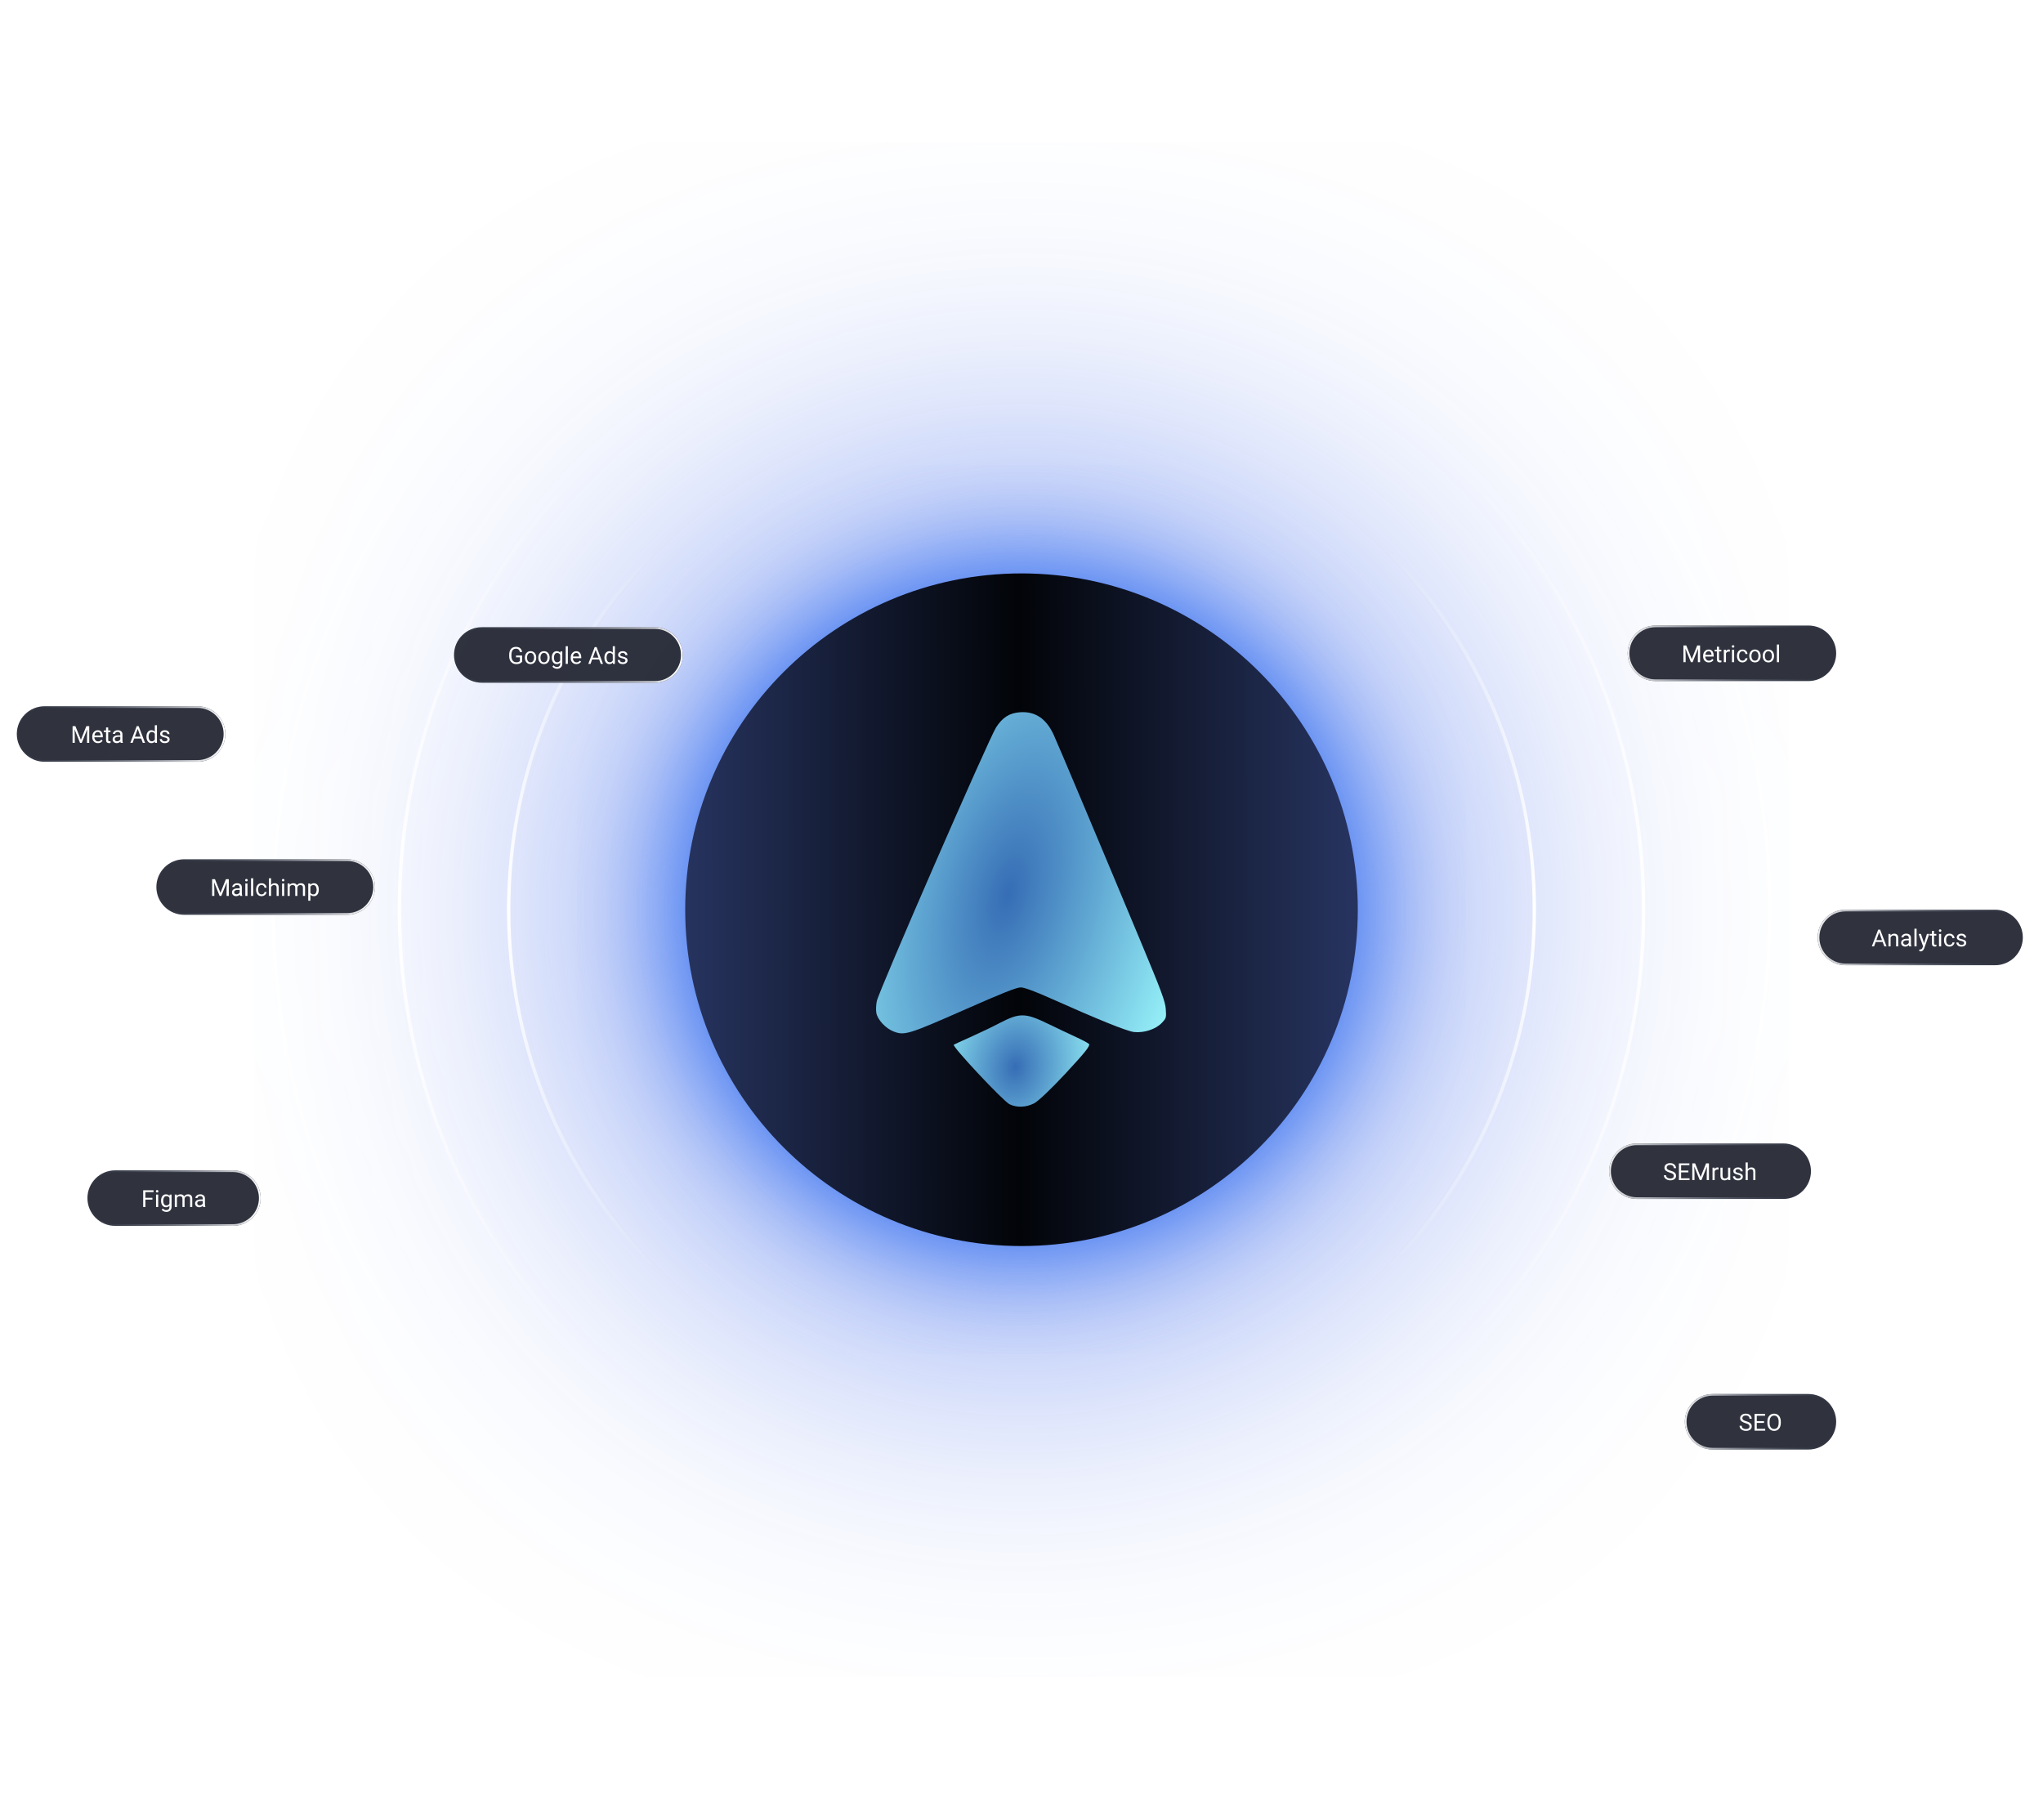
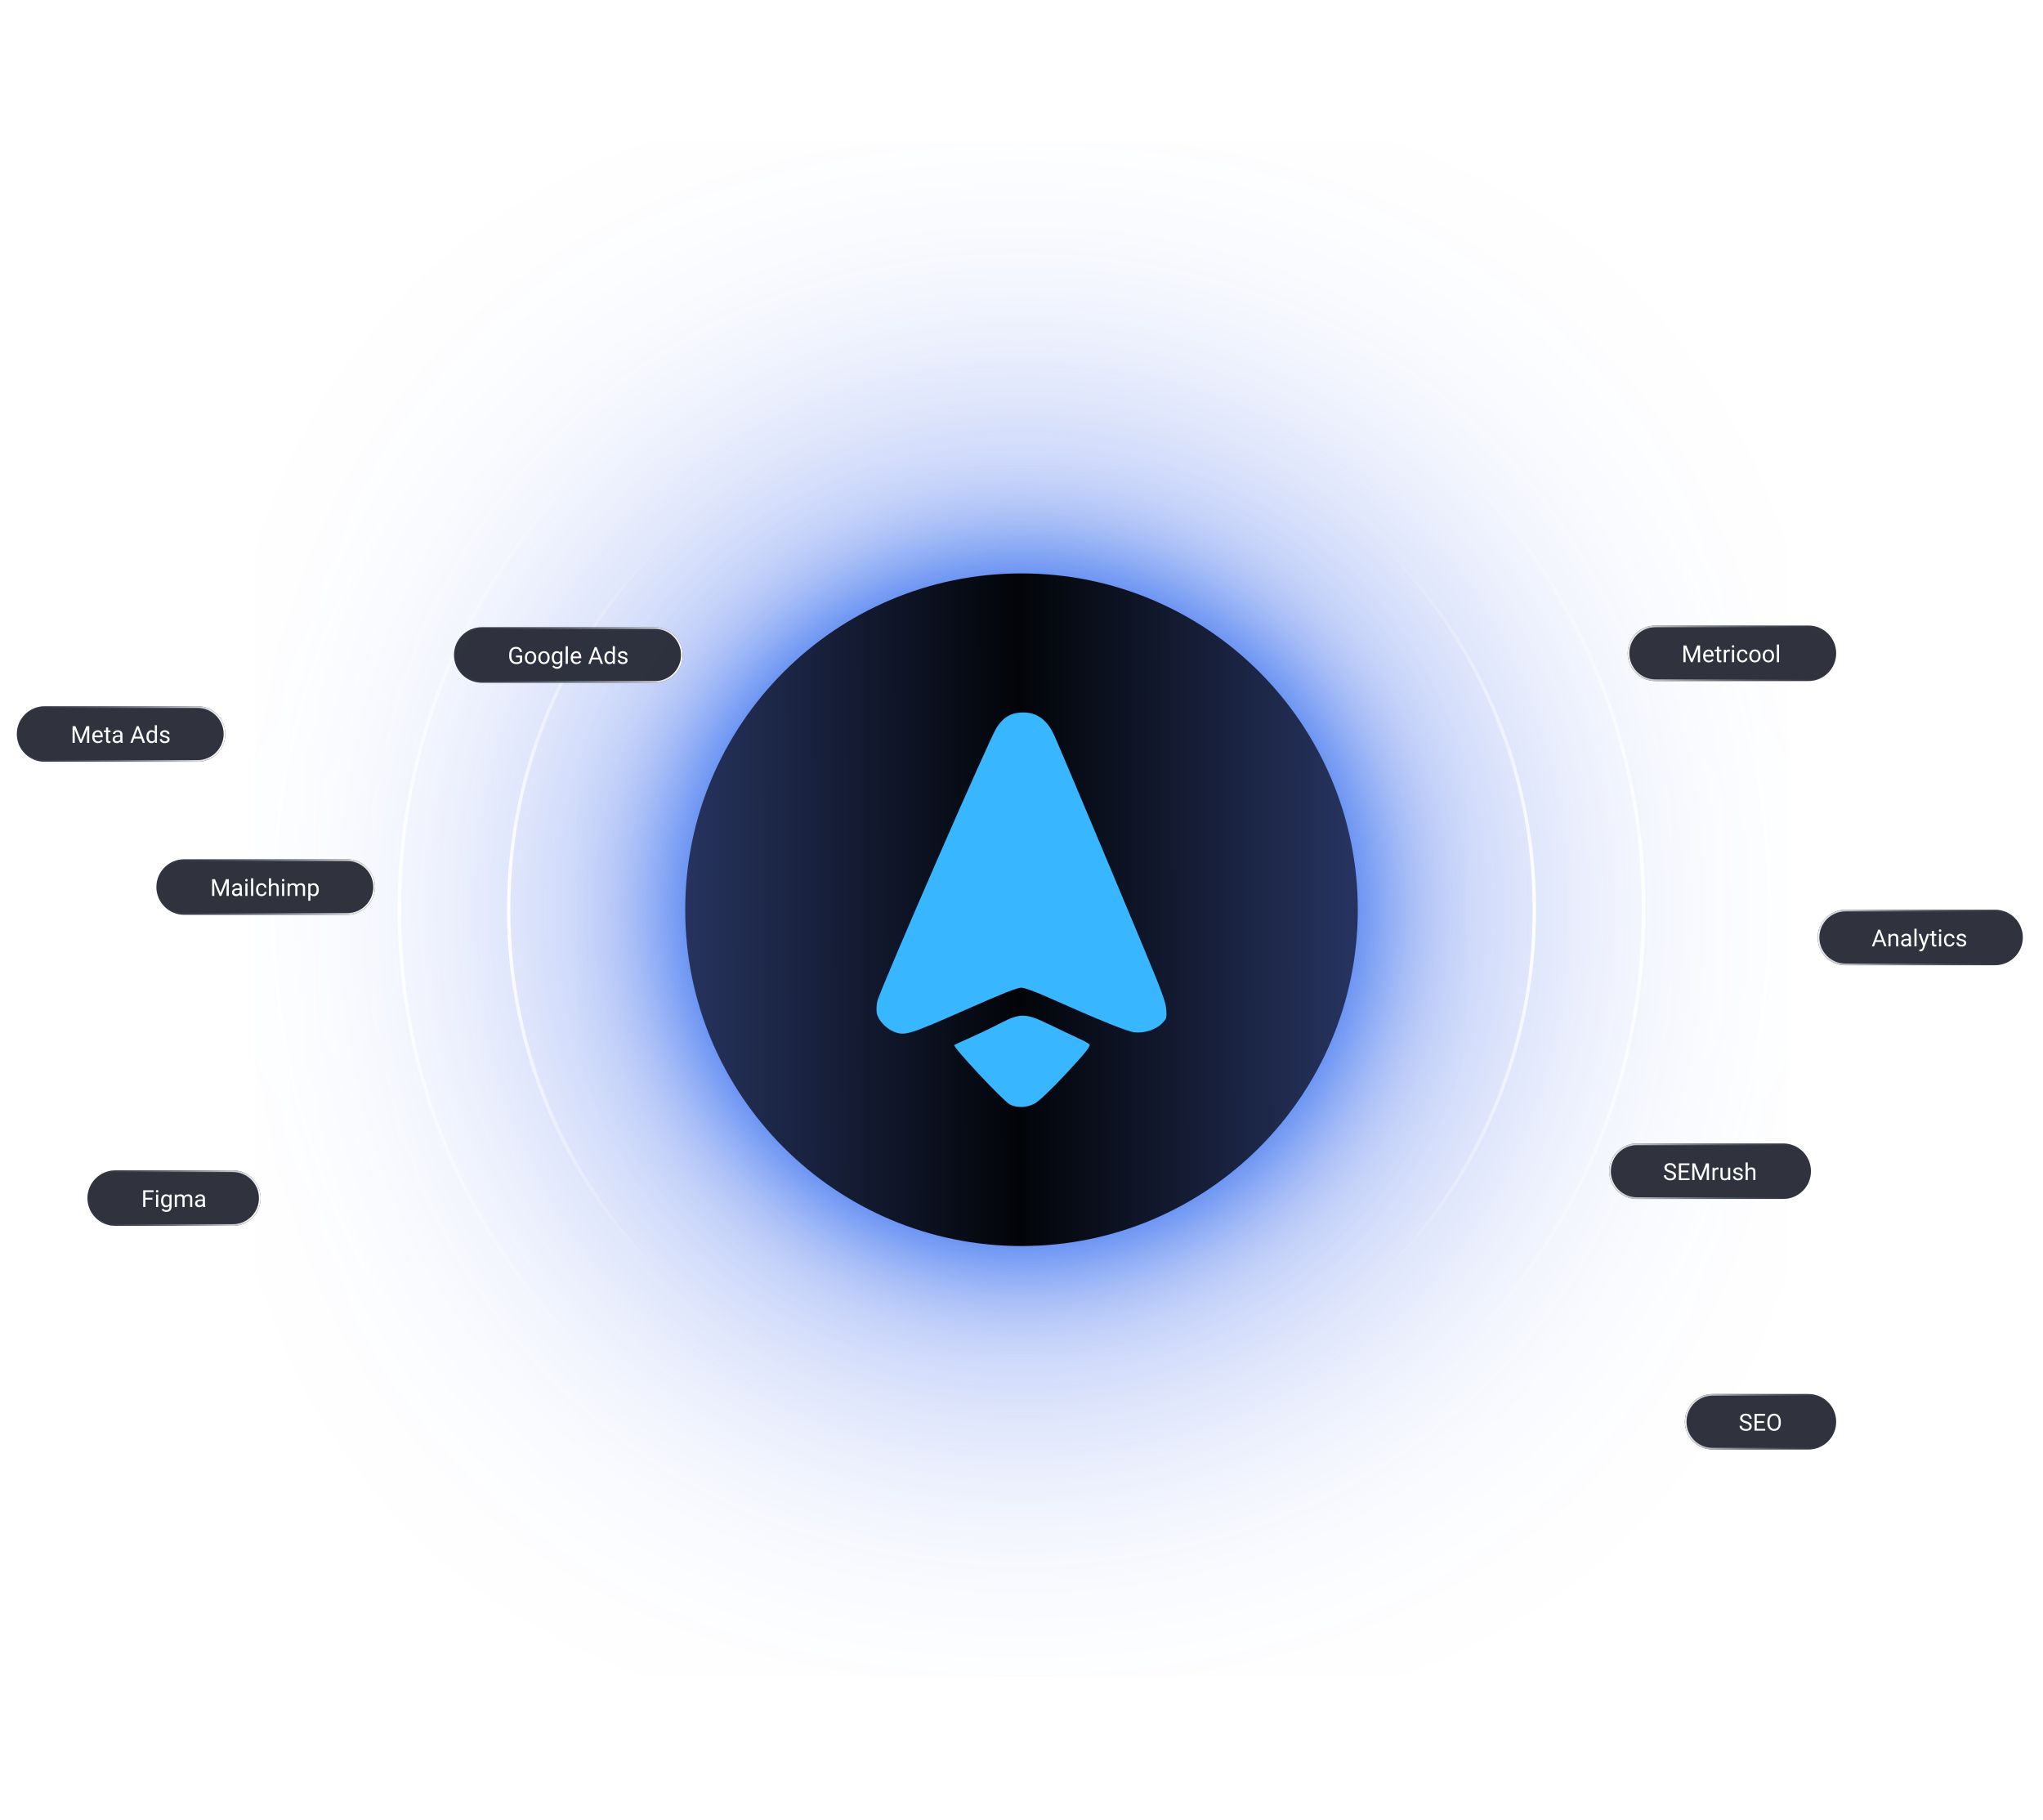
<svg xmlns="http://www.w3.org/2000/svg" width="1215" height="1082" id="screenshot-e46f5518-16f5-804c-8006-7df77c9be45c" viewBox="0 0 1215 1082" fill="none" version="1.1">
  <style>&lt;html&gt;
&lt;head&gt;&lt;title&gt;502 Bad Gateway&lt;/title&gt;&lt;/head&gt;
&lt;body&gt;
&lt;center&gt;&lt;h1&gt;502 Bad Gateway&lt;/h1&gt;&lt;/center&gt;
&lt;hr&gt;&lt;center&gt;nginx&lt;/center&gt;
&lt;/body&gt;
&lt;/html&gt;
&lt;!-- a padding to disable MSIE and Chrome friendly error page --&gt;
&lt;!-- a padding to disable MSIE and Chrome friendly error page --&gt;
&lt;!-- a padding to disable MSIE and Chrome friendly error page --&gt;
&lt;!-- a padding to disable MSIE and Chrome friendly error page --&gt;
&lt;!-- a padding to disable MSIE and Chrome friendly error page --&gt;
&lt;!-- a padding to disable MSIE and Chrome friendly error page --&gt;
</style>
  <g id="shape-e46f5518-16f5-804c-8006-7df77c9be45c">
    <defs>
      <clipPath id="frame-clip-e46f5518-16f5-804c-8006-7df77c9be45c-render-1" class="frame-clip frame-clip-def">
        <rect rx="0" ry="0" x="0" y="0" width="1215" height="1082" transform="matrix(1, 0, 0, 1, 0, 0)" />
      </clipPath>
    </defs>
    <g>
      <g>
        <g clip-path="url(#frame-clip-e46f5518-16f5-804c-8006-7df77c9be45c-render-1)" fill="none">
          <g class="fills" id="fills-e46f5518-16f5-804c-8006-7df77c9be45c">
            <rect rx="0" ry="0" x="0" y="0" width="1215" height="1082" transform="matrix(1, 0, 0, 1, 0, 0)" class="frame-background" />
          </g>
          <g class="frame-children">
            <g id="shape-e46f5518-16f5-804c-8006-7e168305461d">
              <g>
                <g>
                  <g fill="none">
                    <g class="fills" id="fills-e46f5518-16f5-804c-8006-7e168305461d">
                      <rect rx="0" ry="0" x="407.5" y="341" width="400" height="400" transform="matrix(1, 0, 0, 1, 0, 0)" class="frame-background" />
                    </g>
                    <g class="frame-children">
                      <g id="shape-e46f5518-16f5-804c-8006-7e1625b3cdc5">
                        <defs>
                          <filter id="filter-render-3" x="-0.16" y="-0.16" width="1.32" height="1.32" filterUnits="objectBoundingBox" color-interpolation-filters="sRGB">
                            <feFlood flood-opacity="0" result="BackgroundImageFix" />
                            <feBlend mode="normal" in="SourceGraphic" in2="BackgroundImageFix" result="shape" />
                            <feGaussianBlur stdDeviation="32" result="filter_e46f5518-16f5-804c-8006-7e165f9763ef" />
                          </filter>
                          <filter id="filter-blur-render-3" x="-0.16" y="-0.16" width="1.32" height="1.32" filterUnits="objectBoundingBox" color-interpolation-filters="sRGB">
                            <feFlood flood-opacity="0" result="BackgroundImageFix" />
                            <feBlend mode="normal" in="SourceGraphic" in2="BackgroundImageFix" result="shape" />
                            <feGaussianBlur stdDeviation="32" result="filter_e46f5518-16f5-804c-8006-7e165f9763ef" />
                          </filter>
                        </defs>
                        <g class="fills" id="fills-e46f5518-16f5-804c-8006-7e1625b3cdc5">
                          <rect width="400" height="400" x="407.5" transform="matrix(1, 0, 0, 1, 0, 0)" style="fill: rgb(59, 130, 246); fill-opacity: 1;" ry="200" rx="200" filter="url(#filter-render-3)" y="341" />
                        </g>
                      </g>
                      <g id="shape-e46f5518-16f5-804c-8006-7e163749b202">
                        <defs>
                          <filter id="filter-render-4" x="-0.64" y="-0.64" width="2.28" height="2.28" filterUnits="objectBoundingBox" color-interpolation-filters="sRGB">
                            <feFlood flood-opacity="0" result="BackgroundImageFix" />
                            <feBlend mode="normal" in="SourceGraphic" in2="BackgroundImageFix" result="shape" />
                            <feGaussianBlur stdDeviation="128" result="filter_e46f5518-16f5-804c-8006-7e1643395421" />
                          </filter>
                          <filter id="filter-blur-render-4" x="-0.64" y="-0.64" width="2.28" height="2.28" filterUnits="objectBoundingBox" color-interpolation-filters="sRGB">
                            <feFlood flood-opacity="0" result="BackgroundImageFix" />
                            <feBlend mode="normal" in="SourceGraphic" in2="BackgroundImageFix" result="shape" />
                            <feGaussianBlur stdDeviation="128" result="filter_e46f5518-16f5-804c-8006-7e1643395421" />
                          </filter>
                        </defs>
                        <g class="fills" id="fills-e46f5518-16f5-804c-8006-7e163749b202">
                          <rect width="400" height="400" x="407.5" transform="matrix(1, 0, 0, 1, 0, 0)" style="fill: rgb(20, 71, 230); fill-opacity: 1;" ry="200" rx="200" filter="url(#filter-render-4)" y="341" />
                        </g>
                      </g>
                    </g>
                  </g>
                </g>
              </g>
            </g>
            <g id="shape-e46f5518-16f5-804c-8006-7e05cd426ee1">
              <defs>
                <clipPath id="frame-clip-e46f5518-16f5-804c-8006-7e05cd426ee1-render-5" class="frame-clip frame-clip-def">
                  <rect rx="0" ry="0" x="66.5" y="-1.1368683772161603e-13" width="1082" height="1082" transform="matrix(1, 0, 0, 1, 0, 0)" />
                </clipPath>
              </defs>
              <g>
                <g>
                  <g clip-path="url(#frame-clip-e46f5518-16f5-804c-8006-7e05cd426ee1-render-5)" fill="none">
                    <g class="fills" id="fills-e46f5518-16f5-804c-8006-7e05cd426ee1">
                      <rect rx="0" ry="0" x="66.5" y="-1.1368683772161603e-13" width="1082" height="1082" transform="matrix(1, 0, 0, 1, 0, 0)" class="frame-background" />
                    </g>
                    <g class="frame-children">
                      <g id="shape-e46f5518-16f5-804c-8006-7e0935b5c62b">
                        <g class="fills" id="fills-e46f5518-16f5-804c-8006-7e0935b5c62b">
                          <rect rx="305" ry="305" x="302.5" y="236" transform="matrix(1, 0, 0, 1, 0, 0)" width="610" height="610" style="fill: rgb(255, 255, 255); fill-opacity: 0;" />
                        </g>
-                         <g id="strokes-00c39585-f2d2-8089-8006-7e17be06902c-e46f5518-16f5-804c-8006-7e0935b5c62b" class="strokes">
+                         <g id="strokes-87fcc895-41bc-807d-8006-8fbd8a438aa7-e46f5518-16f5-804c-8006-7e0935b5c62b" class="strokes">
                          <g class="stroke-shape">
                            <defs>
                              <linearGradient id="stroke-color-gradient-render-6-0" x1="0.5" y1="0" x2="0.5" y2="1" gradientTransform="">
                                <stop offset="0.15" stop-color="#ffffff" stop-opacity="0" />
                                <stop offset="0.5" stop-color="#ffffff" stop-opacity="1" />
                                <stop offset="0.85" stop-color="#ffffff" stop-opacity="0" />
                              </linearGradient>
                            </defs>
                            <rect rx="305" ry="305" x="302.5" y="236" transform="matrix(1, 0, 0, 1, 0, 0)" width="610" height="610" style="fill: none; stroke-width: 2; stroke: url(&quot;#stroke-color-gradient-render-6-0&quot;);" />
                          </g>
                        </g>
                      </g>
                      <g id="shape-e46f5518-16f5-804c-8006-7e0985fb8fd7">
                        <g class="fills" id="fills-e46f5518-16f5-804c-8006-7e0985fb8fd7">
                          <rect rx="370" ry="370" x="237.5" y="171" transform="matrix(1, 0, 0, 1, 0, 0)" width="740" height="740" style="fill: rgb(255, 255, 255); fill-opacity: 0;" />
                        </g>
-                         <g id="strokes-00c39585-f2d2-8089-8006-7e17be076536-e46f5518-16f5-804c-8006-7e0985fb8fd7" class="strokes">
+                         <g id="strokes-87fcc895-41bc-807d-8006-8fbd8a44a809-e46f5518-16f5-804c-8006-7e0985fb8fd7" class="strokes">
                          <g class="stroke-shape">
                            <defs>
                              <linearGradient id="stroke-color-gradient-render-7-0" x1="0.5" y1="0" x2="0.5" y2="1" gradientTransform="">
                                <stop offset="0.15" stop-color="#ffffff" stop-opacity="0" />
                                <stop offset="0.5" stop-color="#ffffff" stop-opacity="1" />
                                <stop offset="0.85" stop-color="#ffffff" stop-opacity="0" />
                              </linearGradient>
                            </defs>
                            <rect rx="370" ry="370" x="237.5" y="171" transform="matrix(1, 0, 0, 1, 0, 0)" width="740" height="740" style="fill: none; stroke-width: 2; stroke: url(&quot;#stroke-color-gradient-render-7-0&quot;);" />
                          </g>
                        </g>
                      </g>
                      <g id="shape-e46f5518-16f5-804c-8006-7e098d29a39e">
                        <g class="fills" id="fills-e46f5518-16f5-804c-8006-7e098d29a39e">
                          <rect rx="445" ry="445" x="162.5" y="96" transform="matrix(1, 0, 0, 1, 0, 0)" width="890" height="890" style="fill: rgb(255, 255, 255); fill-opacity: 0;" />
                        </g>
-                         <g id="strokes-00c39585-f2d2-8089-8006-7e17be07ff0a-e46f5518-16f5-804c-8006-7e098d29a39e" class="strokes">
+                         <g id="strokes-87fcc895-41bc-807d-8006-8fbd8a44cf48-e46f5518-16f5-804c-8006-7e098d29a39e" class="strokes">
                          <g class="stroke-shape">
                            <defs>
                              <linearGradient id="stroke-color-gradient-render-8-0" x1="0.5" y1="0" x2="0.5" y2="1" gradientTransform="">
                                <stop offset="0.15" stop-color="#ffffff" stop-opacity="0" />
                                <stop offset="0.5" stop-color="#ffffff" stop-opacity="1" />
                                <stop offset="0.85" stop-color="#ffffff" stop-opacity="0" />
                              </linearGradient>
                            </defs>
                            <rect rx="445" ry="445" x="162.5" y="96" transform="matrix(1, 0, 0, 1, 0, 0)" width="890" height="890" style="fill: none; stroke-width: 2; stroke: url(&quot;#stroke-color-gradient-render-8-0&quot;);" />
                          </g>
                        </g>
                      </g>
                      <g id="shape-e46f5518-16f5-804c-8006-7e05f7d9c0ba">
                        <g class="fills" id="fills-e46f5518-16f5-804c-8006-7e05f7d9c0ba">
                          <rect rx="535" ry="535" x="72.5" y="0" transform="matrix(1, 0, 0, 1, 0, 0)" width="1070" height="1070" style="fill: rgb(255, 255, 255); fill-opacity: 0;" />
                        </g>
-                         <g id="strokes-00c39585-f2d2-8089-8006-7e17be08153d-e46f5518-16f5-804c-8006-7e05f7d9c0ba" class="strokes">
+                         <g id="strokes-87fcc895-41bc-807d-8006-8fbd8a452597-e46f5518-16f5-804c-8006-7e05f7d9c0ba" class="strokes">
                          <g class="stroke-shape">
                            <defs>
                              <linearGradient id="stroke-color-gradient-render-9-0" x1="0.5" y1="0" x2="0.5" y2="1" gradientTransform="">
                                <stop offset="0.15" stop-color="#ffffff" stop-opacity="0" />
                                <stop offset="0.5" stop-color="#ffffff" stop-opacity="1" />
                                <stop offset="0.85" stop-color="#ffffff" stop-opacity="0" />
                              </linearGradient>
                            </defs>
                            <rect rx="535" ry="535" x="72.5" y="0" transform="matrix(1, 0, 0, 1, 0, 0)" width="1070" height="1070" style="fill: none; stroke-width: 2; stroke: url(&quot;#stroke-color-gradient-render-9-0&quot;);" />
                          </g>
                        </g>
                      </g>
                    </g>
                  </g>
                </g>
              </g>
            </g>
            <g id="shape-e46f5518-16f5-804c-8006-7e0a53883d71">
              <defs>
                <clipPath id="frame-clip-e46f5518-16f5-804c-8006-7e0a53883d71-render-10" class="frame-clip frame-clip-def">
                  <rect rx="0" ry="0" x="0" y="0" width="1215" height="1082" transform="matrix(1, 0, 0, 1, 0, 0)" />
                </clipPath>
              </defs>
              <g>
                <g>
                  <g clip-path="url(#frame-clip-e46f5518-16f5-804c-8006-7e0a53883d71-render-10)" fill="none">
                    <g class="fills" id="fills-e46f5518-16f5-804c-8006-7e0a53883d71">
                      <rect rx="0" ry="0" x="0" y="0" width="1215" height="1082" transform="matrix(1, 0, 0, 1, 0, 0)" class="frame-background" />
                    </g>
                    <g class="frame-children">
                      <g id="shape-e46f5518-16f5-804c-8006-7e0bc104f251">
                        <defs>
                          <clipPath id="frame-clip-e46f5518-16f5-804c-8006-7e0bc104f251-render-11" class="frame-clip frame-clip-def">
                            <rect rx="16.5" ry="16.5" x="1002" y="829" width="90" height="33" transform="matrix(1, 0, 0, 1, 0, 0)" />
                          </clipPath>
                        </defs>
                        <g>
                          <g>
                            <g clip-path="url(#frame-clip-e46f5518-16f5-804c-8006-7e0bc104f251-render-11)" fill="none">
                              <g class="fills" id="fills-e46f5518-16f5-804c-8006-7e0bc104f251">
                                <rect width="90" height="33" class="frame-background" x="1002" transform="matrix(1, 0, 0, 1, 0, 0)" style="fill: rgb(38, 41, 53); fill-opacity: 0.95;" ry="16.5" rx="16.5" y="829" />
                              </g>
                              <g class="frame-children">
                                <g id="shape-e46f5518-16f5-804c-8006-7e0bc104f252">
                                  <g transform="matrix(1, 0, 0, 1, 0, 0)" class="text-container" x="1034" y="837" width="26" height="17" rx="0" ry="0">
                                    <defs>
                                      <pattern patternUnits="userSpaceOnUse" x="1034" y="837" width="25.9" height="17.6" id="fill-0-render-12-0">
                                        <g>
                                          <rect width="25.9" height="17.6" style="fill: rgb(255, 255, 255); fill-opacity: 1;" />
                                        </g>
                                      </pattern>
                                    </defs>
                                    <g class="fills" id="fills-e46f5518-16f5-804c-8006-7e0bc104f252">
                                      <text x="1034" y="854.2" dominant-baseline="ideographic" textLength="25.9" lengthAdjust="spacingAndGlyphs" style="text-transform: none; font-family: Roboto; letter-spacing: normal; font-style: normal; font-weight: 400; white-space: pre; font-size: 14px; text-decoration: rgb(255, 255, 255); direction: ltr; fill: rgb(255, 255, 255); fill-opacity: 1;">SEO</text>
                                    </g>
                                  </g>
                                </g>
                              </g>
                            </g>
                          </g>
-                           <g id="strokes-00c39585-f2d2-8089-8006-7e17be0aaa1f-e46f5518-16f5-804c-8006-7e0bc104f251" class="strokes">
+                           <g id="strokes-87fcc895-41bc-807d-8006-8fbd8a47c09c-e46f5518-16f5-804c-8006-7e0bc104f251" class="strokes">
                            <g class="inner-stroke-shape" transform="matrix(1, 0, 0, 1, 0, 0)">
                              <defs>
                                <linearGradient id="stroke-color-gradient-render-11-0" x1="0.992" y1="0.515" x2="-0.071" y2="0.486" gradientTransform="">
                                  <stop offset="0" stop-color="#35415a" stop-opacity="0" />
                                  <stop offset="0.97" stop-color="#ffffff" stop-opacity="1" />
                                </linearGradient>
                                <clipPath id="inner-stroke-render-11-e46f5518-16f5-804c-8006-7e0bc104f251-0">
                                  <use href="#stroke-shape-render-11-e46f5518-16f5-804c-8006-7e0bc104f251-0" />
                                </clipPath>
                                <rect width="90" height="33" class="frame-background" x="1002" id="stroke-shape-render-11-e46f5518-16f5-804c-8006-7e0bc104f251-0" style="fill: none; stroke-width: 2; stroke: url(&quot;#stroke-color-gradient-render-11-0&quot;);" ry="16.5" rx="16.5" y="829" />
                              </defs>
                              <use href="#stroke-shape-render-11-e46f5518-16f5-804c-8006-7e0bc104f251-0" clip-path="url('#inner-stroke-render-11-e46f5518-16f5-804c-8006-7e0bc104f251-0')" />
                            </g>
                          </g>
                        </g>
                      </g>
                      <g id="shape-e46f5518-16f5-804c-8006-7e0b1b758206">
                        <defs>
                          <clipPath id="frame-clip-e46f5518-16f5-804c-8006-7e0b1b758206-render-13" class="frame-clip frame-clip-def">
                            <rect rx="16.5" ry="16.5" x="957" y="680" width="120" height="33" transform="matrix(1, 0, 0, 1, 0, 0)" />
                          </clipPath>
                        </defs>
                        <g>
                          <g>
                            <g clip-path="url(#frame-clip-e46f5518-16f5-804c-8006-7e0b1b758206-render-13)" fill="none">
                              <g class="fills" id="fills-e46f5518-16f5-804c-8006-7e0b1b758206">
                                <rect width="120" height="33" class="frame-background" x="957" transform="matrix(1, 0, 0, 1, 0, 0)" style="fill: rgb(38, 41, 53); fill-opacity: 0.95;" ry="16.5" rx="16.5" y="680" />
                              </g>
                              <g class="frame-children">
                                <g id="shape-e46f5518-16f5-804c-8006-7e0b1b758207">
                                  <g transform="matrix(1, 0, 0, 1, 0, 0)" class="text-container" x="989" y="688" width="56" height="17" rx="0" ry="0">
                                    <defs>
                                      <pattern patternUnits="userSpaceOnUse" x="989" y="688" width="55.9" height="17.6" id="fill-0-render-14-0">
                                        <g>
                                          <rect width="55.9" height="17.6" style="fill: rgb(255, 255, 255); fill-opacity: 1;" />
                                        </g>
                                      </pattern>
                                    </defs>
                                    <g class="fills" id="fills-e46f5518-16f5-804c-8006-7e0b1b758207">
                                      <text x="989" y="705.2" dominant-baseline="ideographic" textLength="55.9" lengthAdjust="spacingAndGlyphs" style="text-transform: none; font-family: Roboto; letter-spacing: normal; font-style: normal; font-weight: 400; white-space: pre; font-size: 14px; text-decoration: rgb(255, 255, 255); direction: ltr; fill: rgb(255, 255, 255); fill-opacity: 1;">SEMrush</text>
                                    </g>
                                  </g>
                                </g>
                              </g>
                            </g>
                          </g>
-                           <g id="strokes-00c39585-f2d2-8089-8006-7e17be0b8de4-e46f5518-16f5-804c-8006-7e0b1b758206" class="strokes">
+                           <g id="strokes-87fcc895-41bc-807d-8006-8fbd8a48b62b-e46f5518-16f5-804c-8006-7e0b1b758206" class="strokes">
                            <g class="inner-stroke-shape" transform="matrix(1, 0, 0, 1, 0, 0)">
                              <defs>
                                <linearGradient id="stroke-color-gradient-render-13-0" x1="0.992" y1="0.515" x2="-0.071" y2="0.486" gradientTransform="">
                                  <stop offset="0" stop-color="#35415a" stop-opacity="0" />
                                  <stop offset="0.97" stop-color="#ffffff" stop-opacity="1" />
                                </linearGradient>
                                <clipPath id="inner-stroke-render-13-e46f5518-16f5-804c-8006-7e0b1b758206-0">
                                  <use href="#stroke-shape-render-13-e46f5518-16f5-804c-8006-7e0b1b758206-0" />
                                </clipPath>
                                <rect width="120" height="33" class="frame-background" x="957" id="stroke-shape-render-13-e46f5518-16f5-804c-8006-7e0b1b758206-0" style="fill: none; stroke-width: 2; stroke: url(&quot;#stroke-color-gradient-render-13-0&quot;);" ry="16.5" rx="16.5" y="680" />
                              </defs>
                              <use href="#stroke-shape-render-13-e46f5518-16f5-804c-8006-7e0b1b758206-0" clip-path="url('#inner-stroke-render-13-e46f5518-16f5-804c-8006-7e0b1b758206-0')" />
                            </g>
                          </g>
                        </g>
                      </g>
                      <g id="shape-e46f5518-16f5-804c-8006-7e0ba9f5bbaf">
                        <defs>
                          <clipPath id="frame-clip-e46f5518-16f5-804c-8006-7e0ba9f5bbaf-render-15" class="frame-clip frame-clip-def">
                            <rect rx="16.5" ry="16.5" x="1081" y="541" width="122" height="33" transform="matrix(1, 0, 0, 1, 0, 0)" />
                          </clipPath>
                        </defs>
                        <g>
                          <g>
                            <g clip-path="url(#frame-clip-e46f5518-16f5-804c-8006-7e0ba9f5bbaf-render-15)" fill="none">
                              <g class="fills" id="fills-e46f5518-16f5-804c-8006-7e0ba9f5bbaf">
                                <rect width="122" height="33" class="frame-background" x="1081" transform="matrix(1, 0, 0, 1, 0, 0)" style="fill: rgb(38, 41, 53); fill-opacity: 0.95;" ry="16.5" rx="16.5" y="541" />
                              </g>
                              <g class="frame-children">
                                <g id="shape-e46f5518-16f5-804c-8006-7e0ba9f5bbb0">
                                  <g transform="matrix(1, 0, 0, 1, 0, 0)" class="text-container" x="1113" y="549" width="58" height="17" rx="0" ry="0">
                                    <defs>
                                      <pattern patternUnits="userSpaceOnUse" x="1113" y="549" width="57.05" height="17.6" id="fill-0-render-16-0">
                                        <g>
                                          <rect width="57.05" height="17.6" style="fill: rgb(255, 255, 255); fill-opacity: 1;" />
                                        </g>
                                      </pattern>
                                    </defs>
                                    <g class="fills" id="fills-e46f5518-16f5-804c-8006-7e0ba9f5bbb0">
                                      <text x="1113" y="566.2" dominant-baseline="ideographic" textLength="57.05" lengthAdjust="spacingAndGlyphs" style="text-transform: none; font-family: Roboto; letter-spacing: normal; font-style: normal; font-weight: 400; white-space: pre; font-size: 14px; text-decoration: rgb(255, 255, 255); direction: ltr; fill: rgb(255, 255, 255); fill-opacity: 1;">Analytics</text>
                                    </g>
                                  </g>
                                </g>
                              </g>
                            </g>
                          </g>
-                           <g id="strokes-00c39585-f2d2-8089-8006-7e17be0c7c1e-e46f5518-16f5-804c-8006-7e0ba9f5bbaf" class="strokes">
+                           <g id="strokes-87fcc895-41bc-807d-8006-8fbd8a499b30-e46f5518-16f5-804c-8006-7e0ba9f5bbaf" class="strokes">
                            <g class="inner-stroke-shape" transform="matrix(1, 0, 0, 1, 0, 0)">
                              <defs>
                                <linearGradient id="stroke-color-gradient-render-15-0" x1="0.992" y1="0.515" x2="-0.071" y2="0.486" gradientTransform="">
                                  <stop offset="0" stop-color="#35415a" stop-opacity="0" />
                                  <stop offset="0.97" stop-color="#ffffff" stop-opacity="1" />
                                </linearGradient>
                                <clipPath id="inner-stroke-render-15-e46f5518-16f5-804c-8006-7e0ba9f5bbaf-0">
                                  <use href="#stroke-shape-render-15-e46f5518-16f5-804c-8006-7e0ba9f5bbaf-0" />
                                </clipPath>
                                <rect width="122" height="33" class="frame-background" x="1081" id="stroke-shape-render-15-e46f5518-16f5-804c-8006-7e0ba9f5bbaf-0" style="fill: none; stroke-width: 2; stroke: url(&quot;#stroke-color-gradient-render-15-0&quot;);" ry="16.5" rx="16.5" y="541" />
                              </defs>
                              <use href="#stroke-shape-render-15-e46f5518-16f5-804c-8006-7e0ba9f5bbaf-0" clip-path="url('#inner-stroke-render-15-e46f5518-16f5-804c-8006-7e0ba9f5bbaf-0')" />
                            </g>
                          </g>
                        </g>
                      </g>
                      <g id="shape-e46f5518-16f5-804c-8006-7e0b97896251">
                        <defs>
                          <clipPath id="frame-clip-e46f5518-16f5-804c-8006-7e0b97896251-render-17" class="frame-clip frame-clip-def">
                            <rect rx="16.5" ry="16.5" x="968" y="372" width="124" height="33" transform="matrix(1, 0, 0, 1, 0, 0)" />
                          </clipPath>
                        </defs>
                        <g>
                          <g>
                            <g clip-path="url(#frame-clip-e46f5518-16f5-804c-8006-7e0b97896251-render-17)" fill="none">
                              <g class="fills" id="fills-e46f5518-16f5-804c-8006-7e0b97896251">
                                <rect width="124" height="33" class="frame-background" x="968" transform="matrix(1, 0, 0, 1, 0, 0)" style="fill: rgb(38, 41, 53); fill-opacity: 0.95;" ry="16.5" rx="16.5" y="372" />
                              </g>
                              <g class="frame-children">
                                <g id="shape-e46f5518-16f5-804c-8006-7e0b97896252">
                                  <g transform="matrix(1, 0, 0, 1, 0, 0)" class="text-container" x="1000" y="380" width="60" height="17" rx="0" ry="0">
                                    <defs>
                                      <pattern patternUnits="userSpaceOnUse" x="1000" y="380" width="59.067" height="17.6" id="fill-0-render-18-0">
                                        <g>
                                          <rect width="59.067" height="17.6" style="fill: rgb(255, 255, 255); fill-opacity: 1;" />
                                        </g>
                                      </pattern>
                                    </defs>
                                    <g class="fills" id="fills-e46f5518-16f5-804c-8006-7e0b97896252">
                                      <text x="1000" y="397.2" dominant-baseline="ideographic" textLength="59.067" lengthAdjust="spacingAndGlyphs" style="text-transform: none; font-family: Roboto; letter-spacing: normal; font-style: normal; font-weight: 400; white-space: pre; font-size: 14px; text-decoration: rgb(255, 255, 255); direction: ltr; fill: rgb(255, 255, 255); fill-opacity: 1;">Metricool</text>
                                    </g>
                                  </g>
                                </g>
                              </g>
                            </g>
                          </g>
-                           <g id="strokes-00c39585-f2d2-8089-8006-7e17be0d244a-e46f5518-16f5-804c-8006-7e0b97896251" class="strokes">
+                           <g id="strokes-87fcc895-41bc-807d-8006-8fbd8a4a4ea4-e46f5518-16f5-804c-8006-7e0b97896251" class="strokes">
                            <g class="inner-stroke-shape" transform="matrix(1, 0, 0, 1, 0, 0)">
                              <defs>
                                <linearGradient id="stroke-color-gradient-render-17-0" x1="0.992" y1="0.515" x2="-0.071" y2="0.486" gradientTransform="">
                                  <stop offset="0" stop-color="#35415a" stop-opacity="0" />
                                  <stop offset="0.97" stop-color="#ffffff" stop-opacity="1" />
                                </linearGradient>
                                <clipPath id="inner-stroke-render-17-e46f5518-16f5-804c-8006-7e0b97896251-0">
                                  <use href="#stroke-shape-render-17-e46f5518-16f5-804c-8006-7e0b97896251-0" />
                                </clipPath>
                                <rect width="124" height="33" class="frame-background" x="968" id="stroke-shape-render-17-e46f5518-16f5-804c-8006-7e0b97896251-0" style="fill: none; stroke-width: 2; stroke: url(&quot;#stroke-color-gradient-render-17-0&quot;);" ry="16.5" rx="16.5" y="372" />
                              </defs>
                              <use href="#stroke-shape-render-17-e46f5518-16f5-804c-8006-7e0b97896251-0" clip-path="url('#inner-stroke-render-17-e46f5518-16f5-804c-8006-7e0b97896251-0')" />
                            </g>
                          </g>
                        </g>
                      </g>
                      <g id="shape-e46f5518-16f5-804c-8006-7e11760c0f6b">
                        <defs>
                          <clipPath id="frame-clip-e46f5518-16f5-804c-8006-7e11760c0f6b-render-19" class="frame-clip frame-clip-def">
                            <rect rx="16.5" ry="16.5" x="10" y="420" width="124" height="33" transform="matrix(1, 0, 0, 1, 0, 0)" />
                          </clipPath>
                        </defs>
                        <g>
                          <g>
                            <g clip-path="url(#frame-clip-e46f5518-16f5-804c-8006-7e11760c0f6b-render-19)" fill="none">
                              <g class="fills" id="fills-e46f5518-16f5-804c-8006-7e11760c0f6b">
                                <rect width="124" height="33" class="frame-background" x="10" transform="matrix(1, 0, 0, 1, 0, 0)" style="fill: rgb(38, 41, 53); fill-opacity: 0.95;" ry="16.5" rx="16.5" y="420" />
                              </g>
                              <g class="frame-children">
                                <g id="shape-e46f5518-16f5-804c-8006-7e11760c0f6c">
                                  <g transform="matrix(1, 0, 0, 1, 0, 0)" class="text-container" x="42" y="428" width="60" height="17" rx="0" ry="0">
                                    <defs>
                                      <pattern patternUnits="userSpaceOnUse" x="42" y="428" width="59.567" height="17.6" id="fill-0-render-20-0">
                                        <g>
                                          <rect width="59.567" height="17.6" style="fill: rgb(255, 255, 255); fill-opacity: 1;" />
                                        </g>
                                      </pattern>
                                    </defs>
                                    <g class="fills" id="fills-e46f5518-16f5-804c-8006-7e11760c0f6c">
                                      <text x="42" y="445.2" dominant-baseline="ideographic" textLength="59.567" lengthAdjust="spacingAndGlyphs" style="text-transform: none; font-family: Roboto; letter-spacing: normal; font-style: normal; font-weight: 400; white-space: pre; font-size: 14px; text-decoration: rgb(255, 255, 255); direction: ltr; fill: rgb(255, 255, 255); fill-opacity: 1;">Meta Ads</text>
                                    </g>
                                  </g>
                                </g>
                              </g>
                            </g>
                          </g>
-                           <g id="strokes-00c39585-f2d2-8089-8006-7e17be0dce04-e46f5518-16f5-804c-8006-7e11760c0f6b" class="strokes">
+                           <g id="strokes-87fcc895-41bc-807d-8006-8fbd8a4b3a4d-e46f5518-16f5-804c-8006-7e11760c0f6b" class="strokes">
                            <g class="inner-stroke-shape" transform="matrix(1, 0, 0, 1, 0, 0)">
                              <defs>
                                <linearGradient id="stroke-color-gradient-render-19-0" x1="0.992" y1="0.515" x2="-0.071" y2="0.486" gradientTransform="">
                                  <stop offset="0" stop-color="#ffffff" stop-opacity="1" />
                                  <stop offset="0.97" stop-color="#35415a" stop-opacity="0" />
                                </linearGradient>
                                <clipPath id="inner-stroke-render-19-e46f5518-16f5-804c-8006-7e11760c0f6b-0">
                                  <use href="#stroke-shape-render-19-e46f5518-16f5-804c-8006-7e11760c0f6b-0" />
                                </clipPath>
                                <rect width="124" height="33" class="frame-background" x="10" id="stroke-shape-render-19-e46f5518-16f5-804c-8006-7e11760c0f6b-0" style="fill: none; stroke-width: 2; stroke: url(&quot;#stroke-color-gradient-render-19-0&quot;);" ry="16.5" rx="16.5" y="420" />
                              </defs>
                              <use href="#stroke-shape-render-19-e46f5518-16f5-804c-8006-7e11760c0f6b-0" clip-path="url('#inner-stroke-render-19-e46f5518-16f5-804c-8006-7e11760c0f6b-0')" />
                            </g>
                          </g>
                        </g>
                      </g>
                      <g id="shape-e46f5518-16f5-804c-8006-7e1191aceaa4">
                        <defs>
                          <clipPath id="frame-clip-e46f5518-16f5-804c-8006-7e1191aceaa4-render-21" class="frame-clip frame-clip-def">
                            <rect rx="16.5" ry="16.5" x="52" y="696" width="103" height="33" transform="matrix(1, 0, 0, 1, 0, 0)" />
                          </clipPath>
                        </defs>
                        <g>
                          <g>
                            <g clip-path="url(#frame-clip-e46f5518-16f5-804c-8006-7e1191aceaa4-render-21)" fill="none">
                              <g class="fills" id="fills-e46f5518-16f5-804c-8006-7e1191aceaa4">
                                <rect width="103" height="33" class="frame-background" x="52" transform="matrix(1, 0, 0, 1, 0, 0)" style="fill: rgb(38, 41, 53); fill-opacity: 0.95;" ry="16.5" rx="16.5" y="696" />
                              </g>
                              <g class="frame-children">
                                <g id="shape-e46f5518-16f5-804c-8006-7e1191aceaa5">
                                  <g transform="matrix(1, 0, 0, 1, 0, 0)" class="text-container" x="84" y="704" width="39" height="17" rx="0" ry="0">
                                    <defs>
                                      <pattern patternUnits="userSpaceOnUse" x="84" y="704" width="38.9" height="17.6" id="fill-0-render-22-0">
                                        <g>
                                          <rect width="38.9" height="17.6" style="fill: rgb(255, 255, 255); fill-opacity: 1;" />
                                        </g>
                                      </pattern>
                                    </defs>
                                    <g class="fills" id="fills-e46f5518-16f5-804c-8006-7e1191aceaa5">
                                      <text x="84" y="721.2" dominant-baseline="ideographic" textLength="38.9" lengthAdjust="spacingAndGlyphs" style="text-transform: none; font-family: Roboto; letter-spacing: normal; font-style: normal; font-weight: 400; white-space: pre; font-size: 14px; text-decoration: rgb(255, 255, 255); direction: ltr; fill: rgb(255, 255, 255); fill-opacity: 1;">Figma</text>
                                    </g>
                                  </g>
                                </g>
                              </g>
                            </g>
                          </g>
-                           <g id="strokes-00c39585-f2d2-8089-8006-7e17be0ee6d0-e46f5518-16f5-804c-8006-7e1191aceaa4" class="strokes">
+                           <g id="strokes-87fcc895-41bc-807d-8006-8fbd8a4bd46a-e46f5518-16f5-804c-8006-7e1191aceaa4" class="strokes">
                            <g class="inner-stroke-shape" transform="matrix(1, 0, 0, 1, 0, 0)">
                              <defs>
                                <linearGradient id="stroke-color-gradient-render-21-0" x1="0.992" y1="0.515" x2="-0.071" y2="0.486" gradientTransform="">
                                  <stop offset="0" stop-color="#ffffff" stop-opacity="1" />
                                  <stop offset="0.97" stop-color="#35415a" stop-opacity="0" />
                                </linearGradient>
                                <clipPath id="inner-stroke-render-21-e46f5518-16f5-804c-8006-7e1191aceaa4-0">
                                  <use href="#stroke-shape-render-21-e46f5518-16f5-804c-8006-7e1191aceaa4-0" />
                                </clipPath>
                                <rect width="103" height="33" class="frame-background" x="52" id="stroke-shape-render-21-e46f5518-16f5-804c-8006-7e1191aceaa4-0" style="fill: none; stroke-width: 2; stroke: url(&quot;#stroke-color-gradient-render-21-0&quot;);" ry="16.5" rx="16.5" y="696" />
                              </defs>
                              <use href="#stroke-shape-render-21-e46f5518-16f5-804c-8006-7e1191aceaa4-0" clip-path="url('#inner-stroke-render-21-e46f5518-16f5-804c-8006-7e1191aceaa4-0')" />
                            </g>
                          </g>
                        </g>
                      </g>
                      <g id="shape-e46f5518-16f5-804c-8006-7e119d34e937">
                        <defs>
                          <clipPath id="frame-clip-e46f5518-16f5-804c-8006-7e119d34e937-render-23" class="frame-clip frame-clip-def">
                            <rect rx="16.5" ry="16.5" x="93" y="511" width="130" height="33" transform="matrix(1, 0, 0, 1, 0, 0)" />
                          </clipPath>
                        </defs>
                        <g>
                          <g>
                            <g clip-path="url(#frame-clip-e46f5518-16f5-804c-8006-7e119d34e937-render-23)" fill="none">
                              <g class="fills" id="fills-e46f5518-16f5-804c-8006-7e119d34e937">
                                <rect width="130" height="33" class="frame-background" x="93" transform="matrix(1, 0, 0, 1, 0, 0)" style="fill: rgb(38, 41, 53); fill-opacity: 0.95;" ry="16.5" rx="16.5" y="511" />
                              </g>
                              <g class="frame-children">
                                <g id="shape-e46f5518-16f5-804c-8006-7e119d34e938">
                                  <g transform="matrix(1, 0, 0, 1, 0, 0)" class="text-container" x="125" y="519" width="66" height="17" rx="0" ry="0">
                                    <defs>
                                      <pattern patternUnits="userSpaceOnUse" x="125" y="519" width="65.233" height="17.6" id="fill-0-render-24-0">
                                        <g>
                                          <rect width="65.233" height="17.6" style="fill: rgb(255, 255, 255); fill-opacity: 1;" />
                                        </g>
                                      </pattern>
                                    </defs>
                                    <g class="fills" id="fills-e46f5518-16f5-804c-8006-7e119d34e938">
                                      <text x="125" y="536.2" dominant-baseline="ideographic" textLength="65.233" lengthAdjust="spacingAndGlyphs" style="text-transform: none; font-family: Roboto; letter-spacing: normal; font-style: normal; font-weight: 400; white-space: pre; font-size: 14px; text-decoration: rgb(255, 255, 255); direction: ltr; fill: rgb(255, 255, 255); fill-opacity: 1;">Mailchimp</text>
                                    </g>
                                  </g>
                                </g>
                              </g>
                            </g>
                          </g>
-                           <g id="strokes-00c39585-f2d2-8089-8006-7e17be0fbce7-e46f5518-16f5-804c-8006-7e119d34e937" class="strokes">
+                           <g id="strokes-87fcc895-41bc-807d-8006-8fbd8a4cadc4-e46f5518-16f5-804c-8006-7e119d34e937" class="strokes">
                            <g class="inner-stroke-shape" transform="matrix(1, 0, 0, 1, 0, 0)">
                              <defs>
                                <linearGradient id="stroke-color-gradient-render-23-0" x1="0.992" y1="0.515" x2="-0.071" y2="0.486" gradientTransform="">
                                  <stop offset="0" stop-color="#ffffff" stop-opacity="1" />
                                  <stop offset="0.97" stop-color="#35415a" stop-opacity="0" />
                                </linearGradient>
                                <clipPath id="inner-stroke-render-23-e46f5518-16f5-804c-8006-7e119d34e937-0">
                                  <use href="#stroke-shape-render-23-e46f5518-16f5-804c-8006-7e119d34e937-0" />
                                </clipPath>
                                <rect width="130" height="33" class="frame-background" x="93" id="stroke-shape-render-23-e46f5518-16f5-804c-8006-7e119d34e937-0" style="fill: none; stroke-width: 2; stroke: url(&quot;#stroke-color-gradient-render-23-0&quot;);" ry="16.5" rx="16.5" y="511" />
                              </defs>
                              <use href="#stroke-shape-render-23-e46f5518-16f5-804c-8006-7e119d34e937-0" clip-path="url('#inner-stroke-render-23-e46f5518-16f5-804c-8006-7e119d34e937-0')" />
                            </g>
                          </g>
                        </g>
                      </g>
                      <g id="shape-e46f5518-16f5-804c-8006-7e11a6a74973">
                        <defs>
                          <clipPath id="frame-clip-e46f5518-16f5-804c-8006-7e11a6a74973-render-25" class="frame-clip frame-clip-def">
                            <rect rx="16.5" ry="16.5" x="270" y="373" width="136" height="33" transform="matrix(1, 0, 0, 1, 0, 0)" />
                          </clipPath>
                        </defs>
                        <g>
                          <g>
                            <g clip-path="url(#frame-clip-e46f5518-16f5-804c-8006-7e11a6a74973-render-25)" fill="none">
                              <g class="fills" id="fills-e46f5518-16f5-804c-8006-7e11a6a74973">
                                <rect width="136" height="33" class="frame-background" x="270" transform="matrix(1, 0, 0, 1, 0, 0)" style="fill: rgb(38, 41, 53); fill-opacity: 0.95;" ry="16.5" rx="16.5" y="373" />
                              </g>
                              <g class="frame-children">
                                <g id="shape-e46f5518-16f5-804c-8006-7e11a6a74974">
                                  <g transform="matrix(1, 0, 0, 1, 0, 0)" class="text-container" x="302" y="381" width="72" height="17" rx="0" ry="0">
                                    <defs>
                                      <pattern patternUnits="userSpaceOnUse" x="302" y="381" width="71.917" height="17.6" id="fill-0-render-26-0">
                                        <g>
                                          <rect width="71.917" height="17.6" style="fill: rgb(255, 255, 255); fill-opacity: 1;" />
                                        </g>
                                      </pattern>
                                    </defs>
                                    <g class="fills" id="fills-e46f5518-16f5-804c-8006-7e11a6a74974">
                                      <text x="302" y="398.2" dominant-baseline="ideographic" textLength="71.917" lengthAdjust="spacingAndGlyphs" style="text-transform: none; font-family: Roboto; letter-spacing: normal; font-style: normal; font-weight: 400; white-space: pre; font-size: 14px; text-decoration: rgb(255, 255, 255); direction: ltr; fill: rgb(255, 255, 255); fill-opacity: 1;">Google Ads</text>
                                    </g>
                                  </g>
                                </g>
                              </g>
                            </g>
                          </g>
-                           <g id="strokes-00c39585-f2d2-8089-8006-7e17be1071ea-e46f5518-16f5-804c-8006-7e11a6a74973" class="strokes">
+                           <g id="strokes-87fcc895-41bc-807d-8006-8fbd8a4d43a9-e46f5518-16f5-804c-8006-7e11a6a74973" class="strokes">
                            <g class="inner-stroke-shape" transform="matrix(1, 0, 0, 1, 0, 0)">
                              <defs>
                                <linearGradient id="stroke-color-gradient-render-25-0" x1="0.992" y1="0.515" x2="-0.071" y2="0.486" gradientTransform="">
                                  <stop offset="0" stop-color="#ffffff" stop-opacity="1" />
                                  <stop offset="0.97" stop-color="#35415a" stop-opacity="0" />
                                </linearGradient>
                                <clipPath id="inner-stroke-render-25-e46f5518-16f5-804c-8006-7e11a6a74973-0">
                                  <use href="#stroke-shape-render-25-e46f5518-16f5-804c-8006-7e11a6a74973-0" />
                                </clipPath>
                                <rect width="136" height="33" class="frame-background" x="270" id="stroke-shape-render-25-e46f5518-16f5-804c-8006-7e11a6a74973-0" style="fill: none; stroke-width: 2; stroke: url(&quot;#stroke-color-gradient-render-25-0&quot;);" ry="16.5" rx="16.5" y="373" />
                              </defs>
                              <use href="#stroke-shape-render-25-e46f5518-16f5-804c-8006-7e11a6a74973-0" clip-path="url('#inner-stroke-render-25-e46f5518-16f5-804c-8006-7e11a6a74973-0')" />
                            </g>
                          </g>
                        </g>
                      </g>
                    </g>
                  </g>
                </g>
              </g>
            </g>
            <g id="shape-e46f5518-16f5-804c-8006-7df7d4482da9">
              <defs>
                <clipPath id="frame-clip-e46f5518-16f5-804c-8006-7df7d4482da9-render-27" class="frame-clip frame-clip-def">
                  <rect rx="200" ry="200" x="407.5" y="341" width="400" height="400" transform="matrix(1, 0, 0, 1, 0, 0)" />
                </clipPath>
                <linearGradient id="fill-color-gradient-render-27-0" x1="0.002" y1="0.498" x2="0.988" y2="0.496" gradientTransform="">
                  <stop offset="0" stop-color="#26335e" stop-opacity="1" />
                  <stop offset="0.5" stop-color="#020408" stop-opacity="1" />
                  <stop offset="1" stop-color="#26335e" stop-opacity="1" />
                </linearGradient>
                <pattern patternUnits="userSpaceOnUse" x="407.5" y="341" width="400" height="400" id="fill-0-render-27">
                  <g>
                    <rect width="400" height="400" style="fill: url(&quot;#fill-color-gradient-render-27-0&quot;);" />
                  </g>
                </pattern>
              </defs>
              <g>
                <g>
                  <g clip-path="url(#frame-clip-e46f5518-16f5-804c-8006-7df7d4482da9-render-27)" fill="none">
                    <g class="fills" id="fills-e46f5518-16f5-804c-8006-7df7d4482da9">
                      <rect width="400" height="400" class="frame-background" x="407.5" transform="matrix(1, 0, 0, 1, 0, 0)" ry="200" fill="url(#fill-0-render-27)" rx="200" y="341" />
                    </g>
                    <g class="frame-children">
                      <g id="shape-e46f5518-16f5-804c-8006-7df97134c483" width="173" height="235" rx="0" ry="0" style="fill: rgb(0, 0, 0);">
-                         <g id="shape-e46f5518-16f5-804c-8006-7df9713607a0" style="display: none;">
-                           <g class="fills" id="fills-e46f5518-16f5-804c-8006-7df9713607a0">
-                             <rect width="173" height="235" x="521" transform="matrix(1, 0, 0, 1, 0, 0)" style="fill: none;" ry="0" fill="none" rx="0" y="423.5" />
-                           </g>
-                         </g>
                        <g id="shape-e46f5518-16f5-804c-8006-7df97136e391">
                          <defs>
-                             <radialGradient cx="0" cy="0" r="1" id="render-30-a" gradientUnits="userSpaceOnUse" gradientTransform="matrix(1, 0, 0, 1, 521, 423.5) translate(78.5 107.978) rotate(14.8826) scale(125.2 261.274)">
+                             <radialGradient cx="0" cy="0" r="1" id="render-29-a" gradientUnits="userSpaceOnUse" gradientTransform="matrix(1, 0, 0, 1, 521.2707, 423.6814) translate(78.5 107.978) rotate(14.8826) scale(125.2 261.274)">
                              <stop stop-color="#366DB5" />
                              <stop offset="1" stop-color="#A0FFFF" />
                            </radialGradient>
                          </defs>
                          <g class="fills" id="fills-e46f5518-16f5-804c-8006-7df97136e391">
-                             <path d="M531.468,613.421C526.719,611.591,521.884,606.402,521.166,602.364C520.856,600.625,520.994,597.430,521.471,595.266C522.889,588.829,588.080,439.257,592.378,432.577C596.205,426.629,600.357,423.996,606.587,423.560C615.553,422.934,622.034,427.197,626.494,436.654C628.642,441.206,654.198,501.900,678.310,559.712C690.927,589.963,692.974,595.476,693.302,600.077C693.667,605.231,693.588,605.500,690.896,608.341C687.342,612.085,680.343,614.373,674.409,613.727C670.246,613.274,653.296,606.426,624.183,593.435C615.420,589.524,609.222,587.254,607.159,587.198C604.689,587.133,596.600,590.339,573.144,600.687C540.382,615.140,537.895,615.900,531.468,613.421ZZ" fill="url(#render-30-a)" style="fill: url(&quot;#render-30-a&quot;);" />
+                             <path d="M531.738,613.602C526.990,611.772,522.155,606.583,521.436,602.545C521.126,600.806,521.264,597.611,521.742,595.447C523.160,589.010,588.350,439.439,592.648,432.759C596.476,426.811,600.627,424.177,606.858,423.742C615.824,423.115,622.305,427.378,626.765,436.836C628.913,441.387,654.469,502.081,678.581,559.893C691.198,590.144,693.245,595.657,693.573,600.258C693.938,605.412,693.859,605.681,691.167,608.522C687.613,612.266,680.614,614.554,674.680,613.908C670.517,613.455,653.567,606.607,624.454,593.616C615.690,589.705,609.492,587.435,607.430,587.379C604.959,587.314,596.871,590.520,573.414,600.868C540.653,615.321,538.166,616.081,531.738,613.602ZZ" style="fill: rgb(56, 182, 255); fill-opacity: 1;" />
                          </g>
                        </g>
                        <g id="shape-e46f5518-16f5-804c-8006-7df971374b05">
                          <defs>
-                             <radialGradient cx="0" cy="0" r="1" id="render-31-b" gradientUnits="userSpaceOnUse" gradientTransform="matrix(1, 0, 0, 1, 521, 423.5) translate(82.8687 211.025) rotate(9.18836) scale(57.2631 75.8869)">
+                             <radialGradient cx="0" cy="0" r="1" id="render-30-b" gradientUnits="userSpaceOnUse" gradientTransform="matrix(1, 0, 0, 1, 521.2707, 423.6814) translate(82.8687 211.025) rotate(9.18836) scale(57.2631 75.8869)">
                              <stop stop-color="#366DB5" />
                              <stop offset="1" stop-color="#A0FFFF" />
                            </radialGradient>
                          </defs>
                          <g class="fills" id="fills-e46f5518-16f5-804c-8006-7df971374b05">
-                             <path d="M600.398,656.683C596.650,654.868,565.955,622.100,567.234,621.280C567.728,620.966,572.111,618.947,576.978,616.796C581.843,614.646,589.783,610.834,594.619,608.327C606.425,602.206,609.777,602.268,623.298,608.841C629.023,611.624,636.517,615.178,639.952,616.739C643.386,618.299,646.812,620.113,647.564,620.769C648.629,621.694,645.634,625.510,634.032,638.013C625.287,647.437,617.415,654.928,614.972,656.150C610.078,658.598,604.755,658.794,600.398,656.683ZZ" fill="url(#render-31-b)" style="fill: url(&quot;#render-31-b&quot;);" />
-                           </g>
-                         </g>
-                         <g id="shape-e46f5518-16f5-804c-8006-7df971374b06">
-                           <defs fill="none" style="fill: rgb(0, 0, 0);" />
+                             <path d="M600.669,656.864C596.920,655.049,566.225,622.281,567.505,621.461C567.998,621.147,572.382,619.128,577.249,616.977C582.114,614.827,590.054,611.015,594.890,608.508C606.695,602.387,610.047,602.449,623.569,609.022C629.294,611.805,636.788,615.359,640.223,616.920C643.657,618.480,647.083,620.294,647.835,620.950C648.900,621.875,645.905,625.691,634.303,638.194C625.558,647.618,617.686,655.109,615.242,656.331C610.349,658.779,605.026,658.975,600.669,656.864ZZ" style="fill: rgb(56, 182, 255); fill-opacity: 1;" />
+                           </g>
                        </g>
                      </g>
                    </g>
                  </g>
                </g>
              </g>
            </g>
          </g>
        </g>
      </g>
    </g>
  </g>
</svg>
